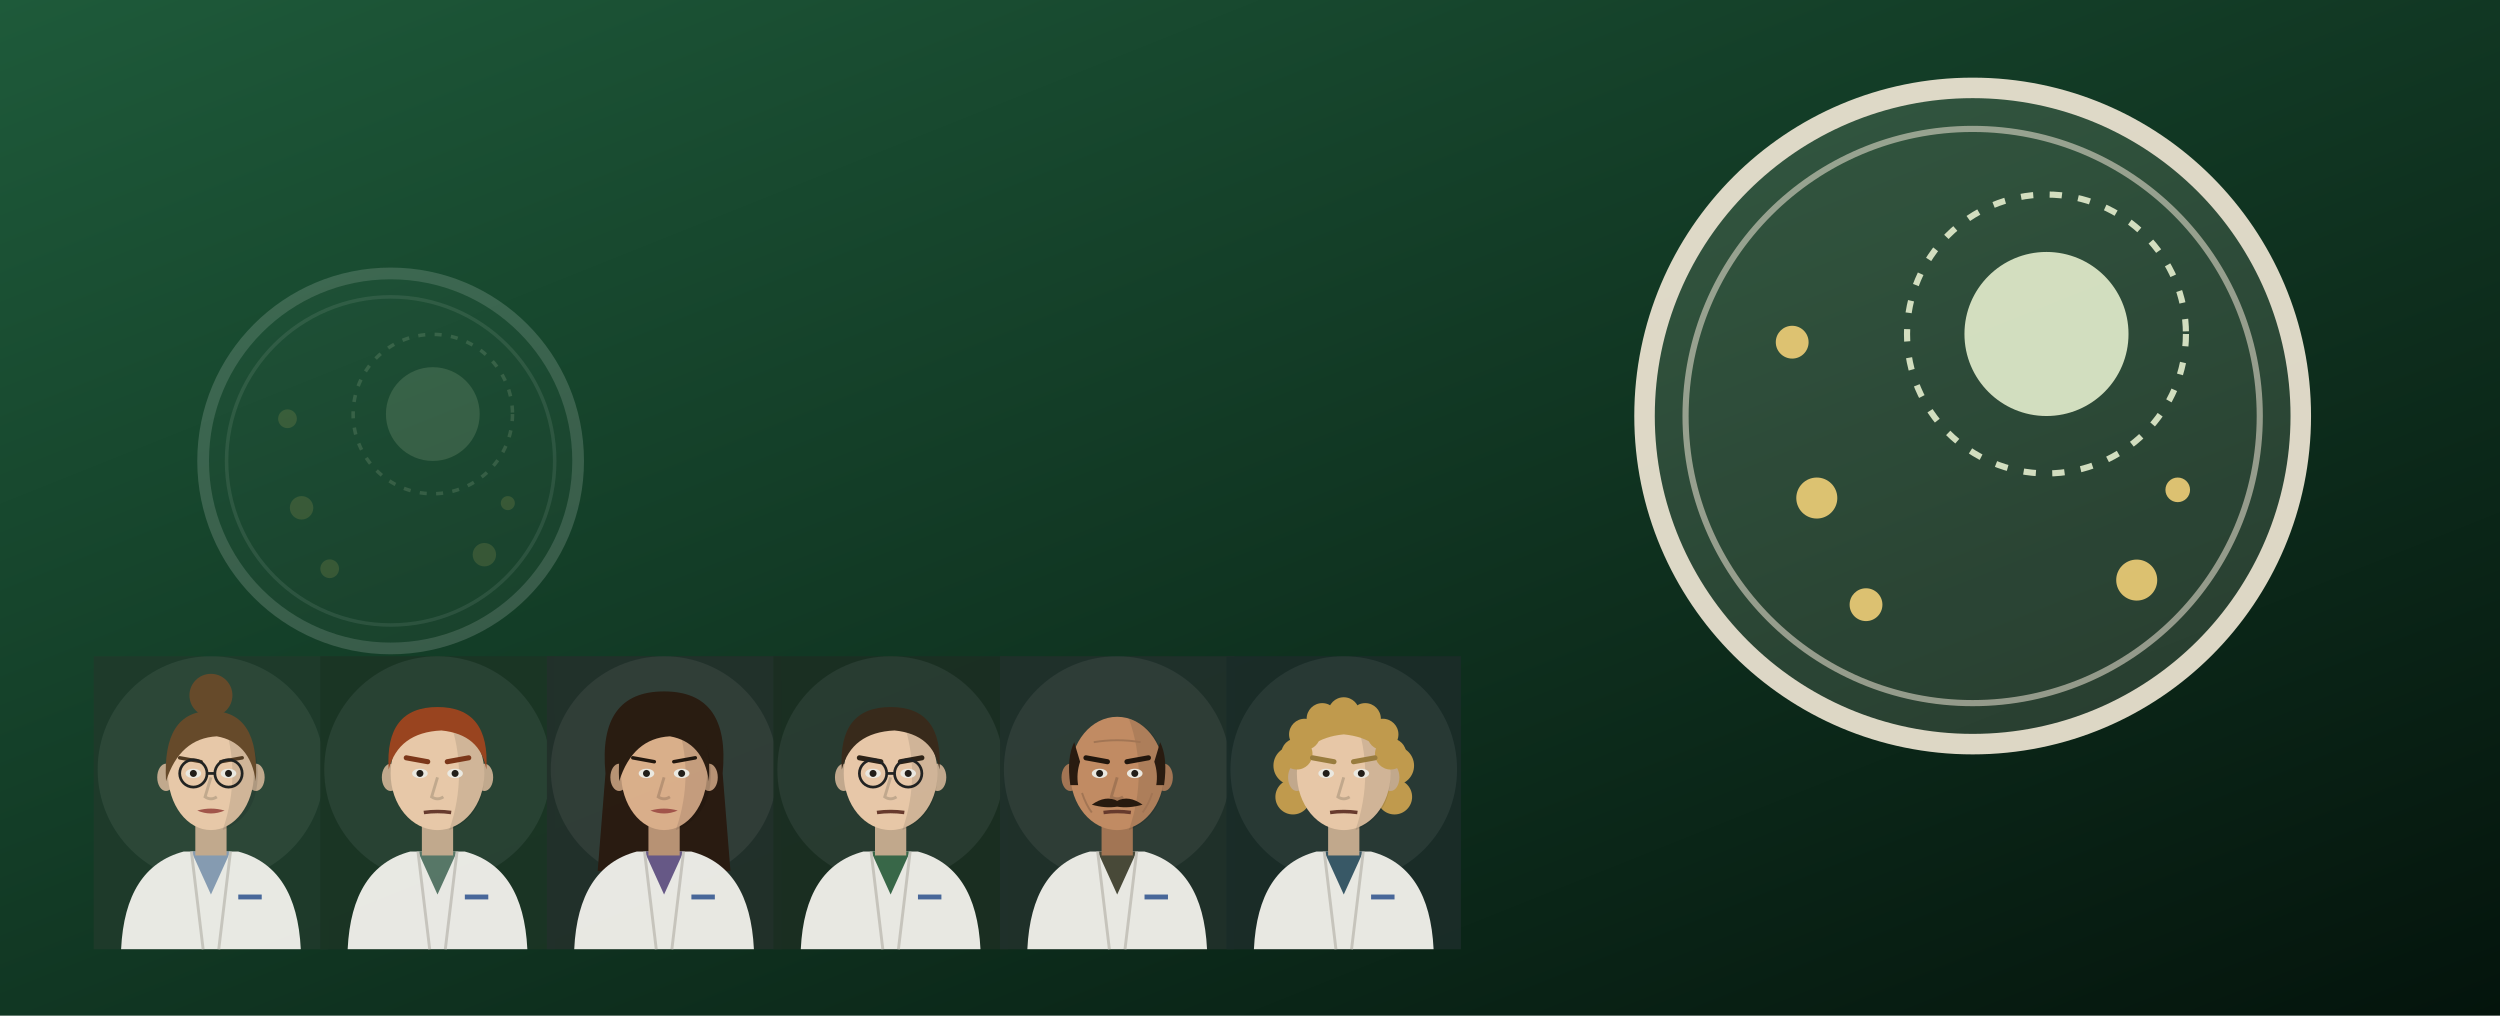
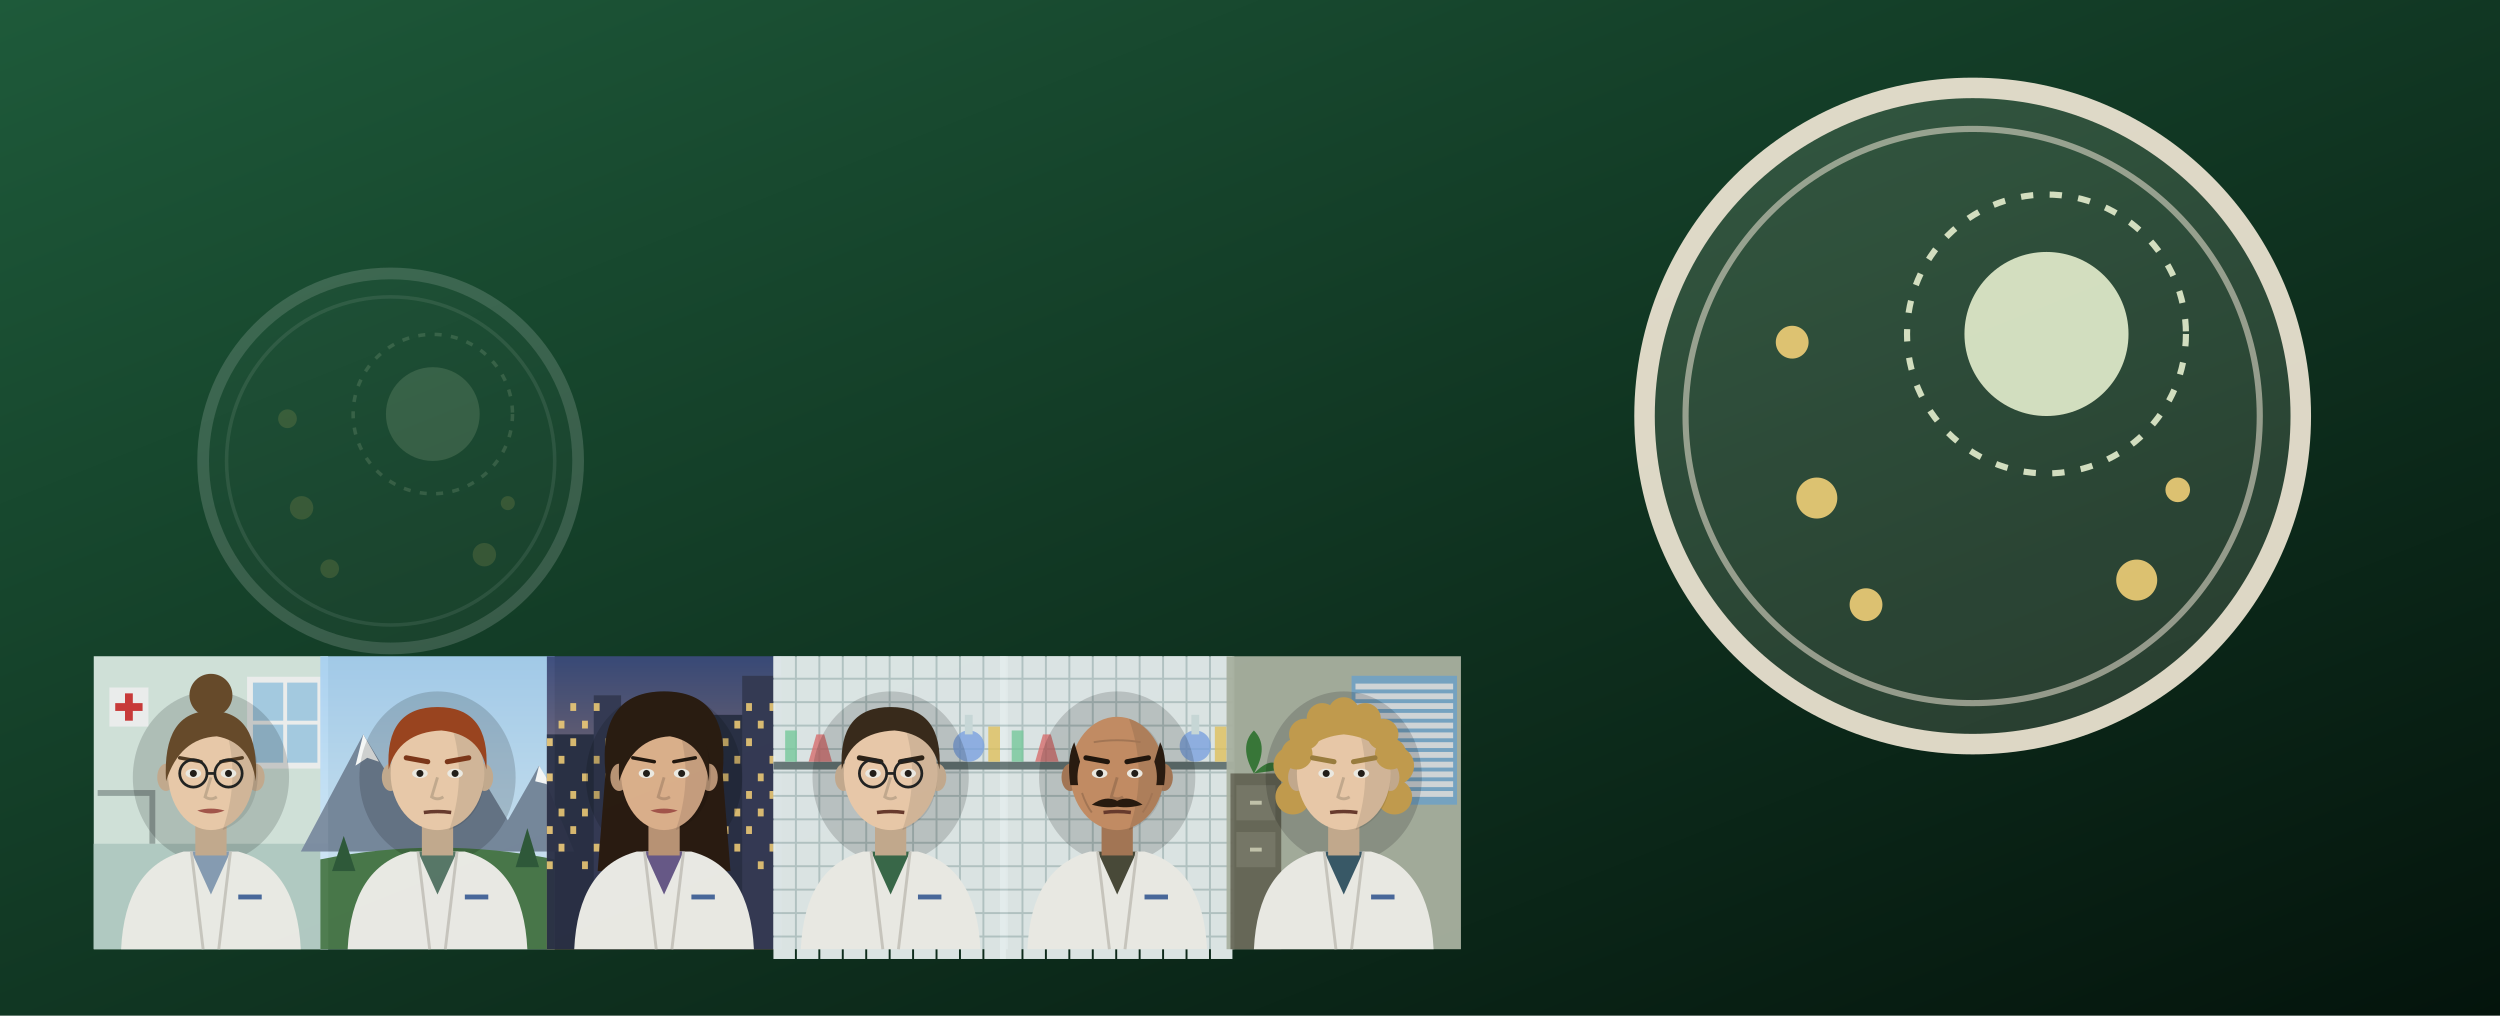
<svg xmlns="http://www.w3.org/2000/svg" viewBox="0 0 1280 520">
  <style>.fx{transform-box:fill-box;transform-origin:center}.tw{animation:tw 3s ease-in-out infinite}.pu{animation:pu 4s ease-in-out infinite}@keyframes tw{50%{opacity:.25}}@keyframes pu{50%{opacity:.55}}@keyframes spin{to{transform:rotate(360deg)}}@media (prefers-reduced-motion:reduce){*{animation:none!important}}</style>
  <defs>
    <linearGradient id="bmohofleming" x1="0" y1="0" x2="1" y2="1">
      <stop offset="0" stop-color="#1e5a3a" />
      <stop offset="1" stop-color="#04140c" />
    </linearGradient>
  </defs>
  <rect width="1280" height="520" fill="url(#bmohofleming)" />
  <g transform="translate(800,-60) scale(2.1)" opacity=".9">
    <circle cx="100" cy="130" r="80" fill="#f4ead8" opacity=".15" />
    <circle cx="100" cy="130" r="80" fill="none" stroke="#f4ead8" stroke-width="5" />
    <circle cx="100" cy="130" r="70" fill="none" stroke="#f4ead8" stroke-width="1.5" opacity=".6" />
    <circle cx="118" cy="110" r="20" fill="#e8f1d0" />
    <circle cx="118" cy="110" r="34" fill="none" stroke="#e8f1d0" stroke-width="1.5" stroke-dasharray="3 4" />
    <circle cx="62" cy="150" r="5" fill="#f3d27a" />
    <circle cx="74" cy="176" r="4" fill="#f3d27a" />
    <circle cx="140" cy="170" r="5" fill="#f3d27a" />
    <circle cx="56" cy="112" r="4" fill="#f3d27a" />
    <circle cx="150" cy="148" r="3" fill="#f3d27a" />
  </g>
  <g transform="translate(80,80) scale(1.2)" opacity=".16">
    <circle cx="100" cy="130" r="80" fill="#fff" opacity=".15" />
    <circle cx="100" cy="130" r="80" fill="none" stroke="#fff" stroke-width="5" />
    <circle cx="100" cy="130" r="70" fill="none" stroke="#fff" stroke-width="1.5" opacity=".6" />
    <circle cx="118" cy="110" r="20" fill="#e8f1d0" />
    <circle cx="118" cy="110" r="34" fill="none" stroke="#e8f1d0" stroke-width="1.5" stroke-dasharray="3 4" />
    <circle cx="62" cy="150" r="5" fill="#f3d27a" />
    <circle cx="74" cy="176" r="4" fill="#f3d27a" />
    <circle cx="140" cy="170" r="5" fill="#f3d27a" />
    <circle cx="56" cy="112" r="4" fill="#f3d27a" />
    <circle cx="150" cy="148" r="3" fill="#f3d27a" />
  </g>
  <g transform="translate(48,336) scale(1)" opacity=".95">
-     <rect width="120" height="150" fill="#1e3a2a" />
-     <circle cx="60" cy="58" r="58" fill="#fff" opacity=".07" />
+     <rect width="120" height="150" fill="#d8e8e0" />
+     <rect x="0" y="96" width="120" height="54" fill="#b8d0c8" />
+     <rect x="80" y="12" width="36" height="44" fill="#aad0e8" stroke="#f4f4f4" stroke-width="3" />
+     <path d="M98 12 V56 M80 34 H116" stroke="#f4f4f4" stroke-width="2" />
+     <rect x="8" y="16" width="20" height="20" fill="#f4f4f4" />
+     <path d="M18 19 V33 M11 26 H25" stroke="#d03a3a" stroke-width="4" />
+     <path d="M2 70 H30 V96" stroke="#9aa8a4" stroke-width="3" fill="none" />
+     <ellipse cx="60" cy="62" rx="40" ry="44" fill="#000" opacity=".16" />
    <circle cx="60" cy="20" r="11" fill="#6a4a2a" />
    <path d="M14 150 Q16 108 46 100 H74 Q104 108 106 150Z" fill="#f2f1ec" />
    <path d="M50 100 L60 122 L70 100Z" fill="#8aa0b8" />
    <path d="M50 100 L56 150 M70 100 L64 150" stroke="#cfccc4" stroke-width="1.5" />
    <rect x="74" y="122" width="12" height="2.5" fill="#4a6aa0" />
    <rect x="52" y="86" width="16" height="16" fill="#caae92" />
    <ellipse cx="37" cy="62" rx="4.5" ry="7" fill="#caae92" />
    <ellipse cx="83" cy="62" rx="4.5" ry="7" fill="#caae92" />
    <ellipse cx="60" cy="60" rx="22" ry="29" fill="#f1cfae" />
    <path d="M66 32 Q84 38 84 60 Q84 82 66 89 Q76 60 66 32Z" fill="#000" opacity=".1" />
    <path d="M37 64 Q35 28 60 28 Q85 28 83 64 Q80 44 63 41 Q44 42 37 64Z" fill="#6a4a2a" />
    <path d="M44 52 L55 54 M65 54 L76 52" stroke="#553b22" stroke-width="1.8" stroke-linecap="round" />
    <ellipse cx="51" cy="60" rx="4" ry="2.4" fill="#f4f1ea" />
    <circle cx="51" cy="60" r="1.8" fill="#221c18" />
    <ellipse cx="69" cy="60" rx="4" ry="2.4" fill="#f4f1ea" />
    <circle cx="69" cy="60" r="1.8" fill="#221c18" />
    <path d="M60 62 L57 72 Q60 74 63 72" fill="none" stroke="#caae92" stroke-width="1.5" />
    <path d="M53 79 Q60 77 67 79 Q60 82 53 79Z" fill="#a8564c" />
    <circle cx="51" cy="60" r="7" fill="none" stroke="#222" stroke-width="1.4" />
    <circle cx="69" cy="60" r="7" fill="none" stroke="#222" stroke-width="1.4" />
    <path d="M58 60H62" stroke="#222" stroke-width="1.4" />
  </g>
  <g transform="translate(164,336) scale(1)" opacity=".95">
-     <rect width="120" height="150" fill="#1a3424" />
-     <circle cx="60" cy="58" r="58" fill="#fff" opacity=".07" />
+     <defs>
+       <linearGradient id="s103" x1="0" y1="0" x2="0" y2="1">
+         <stop offset="0" stop-color="#a8d0f0" />
+         <stop offset="1" stop-color="#e0f0fa" />
+       </linearGradient>
+     </defs>
+     <rect width="120" height="150" fill="url(#s103)" />
+     <path d="M-10 100 L22 40 L44 76 L66 34 L96 84 L112 56 L130 100Z" fill="#7a8aa0" />
+     <path d="M22 40 L30 54 L24 52 L18 56Z M66 34 L76 50 L68 48 L60 52Z M112 56 L118 66 L110 64Z" fill="#fff" />
+     <path d="M0 104 Q60 92 120 104 V150 H0Z" fill="#4a7a4a" />
+     <g fill="#2f5a3a">
+       <path d="M6 110 l6 -18 l6 18Z" />
+       <path d="M100 108 l6 -20 l6 20Z" />
+     </g>
+     <ellipse cx="60" cy="62" rx="40" ry="44" fill="#000" opacity=".16" />
    <path d="M14 150 Q16 108 46 100 H74 Q104 108 106 150Z" fill="#f2f1ec" />
    <path d="M50 100 L60 122 L70 100Z" fill="#5a7a6a" />
    <path d="M50 100 L56 150 M70 100 L64 150" stroke="#cfccc4" stroke-width="1.5" />
    <rect x="74" y="122" width="12" height="2.5" fill="#4a6aa0" />
    <rect x="52" y="86" width="16" height="16" fill="#caae92" />
    <ellipse cx="36" cy="62" rx="4.5" ry="7" fill="#caae92" />
    <ellipse cx="84" cy="62" rx="4.5" ry="7" fill="#caae92" />
    <ellipse cx="60" cy="60" rx="24" ry="29" fill="#f1cfae" />
    <path d="M66 32 Q84 38 84 60 Q84 82 66 89 Q76 60 66 32Z" fill="#000" opacity=".1" />
    <path d="M35 58 Q33 26 60 26 Q87 26 85 58 Q82 40 62 38 Q40 39 35 58Z" fill="#a0441e" />
    <path d="M44 52 L55 54 M65 54 L76 52" stroke="#803618" stroke-width="2.6" stroke-linecap="round" />
    <ellipse cx="51" cy="60" rx="4" ry="2.4" fill="#f4f1ea" />
    <circle cx="51" cy="60" r="1.8" fill="#221c18" />
    <ellipse cx="69" cy="60" rx="4" ry="2.4" fill="#f4f1ea" />
    <circle cx="69" cy="60" r="1.8" fill="#221c18" />
    <path d="M60 62 L57 72 Q60 74 63 72" fill="none" stroke="#caae92" stroke-width="1.5" />
    <path d="M53 80 Q60 79 67 80" stroke="#6b3b2e" stroke-width="1.8" fill="none" />
  </g>
  <g transform="translate(280,336) scale(1)" opacity=".95">
-     <rect width="120" height="150" fill="#22302a" />
-     <circle cx="60" cy="58" r="58" fill="#fff" opacity=".07" />
+     <defs>
+       <linearGradient id="s104" x1="0" y1="0" x2="0" y2="1">
+         <stop offset="0" stop-color="#3a4a7a" />
+         <stop offset="1" stop-color="#c88a6a" />
+       </linearGradient>
+     </defs>
+     <rect width="120" height="150" fill="url(#s104)" />
+     <rect x="0" y="40" width="26" height="110" fill="#2a2f45" />
+     <rect x="24" y="20" width="14" height="130" fill="#353a55" />
+     <rect x="84" y="30" width="18" height="120" fill="#2a2f45" />
+     <rect x="100" y="10" width="20" height="140" fill="#353a55" />
+     <rect x="40" y="70" width="40" height="80" fill="#2f3450" />
+     <rect x="0" y="42" width="3" height="4" fill="#ffd77a" opacity=".85" />
+     <rect x="0" y="60" width="3" height="4" fill="#ffd77a" opacity=".85" />
+     <rect x="0" y="87" width="3" height="4" fill="#ffd77a" opacity=".85" />
+     <rect x="0" y="105" width="3" height="4" fill="#ffd77a" opacity=".85" />
+     <rect x="6" y="33" width="3" height="4" fill="#ffd77a" opacity=".85" />
+     <rect x="6" y="51" width="3" height="4" fill="#ffd77a" opacity=".85" />
+     <rect x="6" y="78" width="3" height="4" fill="#ffd77a" opacity=".85" />
+     <rect x="6" y="96" width="3" height="4" fill="#ffd77a" opacity=".85" />
+     <rect x="12" y="24" width="3" height="4" fill="#ffd77a" opacity=".85" />
+     <rect x="12" y="42" width="3" height="4" fill="#ffd77a" opacity=".85" />
+     <rect x="12" y="69" width="3" height="4" fill="#ffd77a" opacity=".85" />
+     <rect x="12" y="87" width="3" height="4" fill="#ffd77a" opacity=".85" />
+     <rect x="18" y="33" width="3" height="4" fill="#ffd77a" opacity=".85" />
+     <rect x="18" y="60" width="3" height="4" fill="#ffd77a" opacity=".85" />
+     <rect x="18" y="78" width="3" height="4" fill="#ffd77a" opacity=".85" />
+     <rect x="18" y="105" width="3" height="4" fill="#ffd77a" opacity=".85" />
+     <rect x="24" y="24" width="3" height="4" fill="#ffd77a" opacity=".85" />
+     <rect x="24" y="51" width="3" height="4" fill="#ffd77a" opacity=".85" />
+     <rect x="24" y="69" width="3" height="4" fill="#ffd77a" opacity=".85" />
+     <rect x="24" y="96" width="3" height="4" fill="#ffd77a" opacity=".85" />
+     <rect x="30" y="42" width="3" height="4" fill="#ffd77a" opacity=".85" />
+     <rect x="30" y="60" width="3" height="4" fill="#ffd77a" opacity=".85" />
+     <rect x="30" y="87" width="3" height="4" fill="#ffd77a" opacity=".85" />
+     <rect x="30" y="105" width="3" height="4" fill="#ffd77a" opacity=".85" />
+     <rect x="90" y="42" width="3" height="4" fill="#ffd77a" opacity=".85" />
+     <rect x="90" y="60" width="3" height="4" fill="#ffd77a" opacity=".85" />
+     <rect x="90" y="87" width="3" height="4" fill="#ffd77a" opacity=".85" />
+     <rect x="90" y="105" width="3" height="4" fill="#ffd77a" opacity=".85" />
+     <rect x="96" y="33" width="3" height="4" fill="#ffd77a" opacity=".85" />
+     <rect x="96" y="51" width="3" height="4" fill="#ffd77a" opacity=".85" />
+     <rect x="96" y="78" width="3" height="4" fill="#ffd77a" opacity=".85" />
+     <rect x="96" y="96" width="3" height="4" fill="#ffd77a" opacity=".85" />
+     <rect x="102" y="24" width="3" height="4" fill="#ffd77a" opacity=".85" />
+     <rect x="102" y="42" width="3" height="4" fill="#ffd77a" opacity=".85" />
+     <rect x="102" y="69" width="3" height="4" fill="#ffd77a" opacity=".85" />
+     <rect x="102" y="87" width="3" height="4" fill="#ffd77a" opacity=".85" />
+     <rect x="108" y="33" width="3" height="4" fill="#ffd77a" opacity=".85" />
+     <rect x="108" y="60" width="3" height="4" fill="#ffd77a" opacity=".85" />
+     <rect x="108" y="78" width="3" height="4" fill="#ffd77a" opacity=".85" />
+     <rect x="108" y="105" width="3" height="4" fill="#ffd77a" opacity=".85" />
+     <rect x="114" y="24" width="3" height="4" fill="#ffd77a" opacity=".85" />
+     <rect x="114" y="51" width="3" height="4" fill="#ffd77a" opacity=".85" />
+     <rect x="114" y="69" width="3" height="4" fill="#ffd77a" opacity=".85" />
+     <rect x="114" y="96" width="3" height="4" fill="#ffd77a" opacity=".85" />
+     <ellipse cx="60" cy="62" rx="40" ry="44" fill="#000" opacity=".16" />
    <path d="M30 60 Q26 18 60 18 Q94 18 90 60 L94 110 H26Z" fill="#2a1a10" />
    <path d="M14 150 Q16 108 46 100 H74 Q104 108 106 150Z" fill="#f2f1ec" />
    <path d="M50 100 L60 122 L70 100Z" fill="#6a5a8a" />
    <path d="M50 100 L56 150 M70 100 L64 150" stroke="#cfccc4" stroke-width="1.5" />
    <rect x="74" y="122" width="12" height="2.5" fill="#4a6aa0" />
    <rect x="52" y="86" width="16" height="16" fill="#bf9778" />
    <ellipse cx="37" cy="62" rx="4.5" ry="7" fill="#bf9778" />
    <ellipse cx="83" cy="62" rx="4.5" ry="7" fill="#bf9778" />
    <ellipse cx="60" cy="60" rx="22" ry="29" fill="#e3b48f" />
    <path d="M66 32 Q84 38 84 60 Q84 82 66 89 Q76 60 66 32Z" fill="#000" opacity=".1" />
    <path d="M37 64 Q35 28 60 28 Q85 28 83 64 Q80 44 63 41 Q44 42 37 64Z" fill="#2a1a10" />
    <path d="M44 52 L55 54 M65 54 L76 52" stroke="#22150d" stroke-width="1.8" stroke-linecap="round" />
    <ellipse cx="51" cy="60" rx="4" ry="2.4" fill="#f4f1ea" />
    <circle cx="51" cy="60" r="1.8" fill="#221c18" />
    <ellipse cx="69" cy="60" rx="4" ry="2.4" fill="#f4f1ea" />
    <circle cx="69" cy="60" r="1.8" fill="#221c18" />
    <path d="M60 62 L57 72 Q60 74 63 72" fill="none" stroke="#bf9778" stroke-width="1.5" />
    <path d="M53 79 Q60 77 67 79 Q60 82 53 79Z" fill="#a8564c" />
  </g>
  <g transform="translate(396,336) scale(1)" opacity=".95">
-     <rect width="120" height="150" fill="#1a2e22" />
-     <circle cx="60" cy="58" r="58" fill="#fff" opacity=".07" />
+     <rect width="120" height="150" fill="#b8c8c8" />
+     <rect x="0" y="0" width="11" height="11" fill="#e4ecec" />
+     <rect x="0" y="12" width="11" height="11" fill="#e4ecec" />
+     <rect x="0" y="24" width="11" height="11" fill="#e4ecec" />
+     <rect x="0" y="36" width="11" height="11" fill="#e4ecec" />
+     <rect x="0" y="48" width="11" height="11" fill="#e4ecec" />
+     <rect x="0" y="60" width="11" height="11" fill="#e4ecec" />
+     <rect x="0" y="72" width="11" height="11" fill="#e4ecec" />
+     <rect x="0" y="84" width="11" height="11" fill="#e4ecec" />
+     <rect x="0" y="96" width="11" height="11" fill="#e4ecec" />
+     <rect x="0" y="108" width="11" height="11" fill="#e4ecec" />
+     <rect x="0" y="120" width="11" height="11" fill="#e4ecec" />
+     <rect x="0" y="132" width="11" height="11" fill="#e4ecec" />
+     <rect x="0" y="144" width="11" height="11" fill="#e4ecec" />
+     <rect x="12" y="0" width="11" height="11" fill="#e4ecec" />
+     <rect x="12" y="12" width="11" height="11" fill="#e4ecec" />
+     <rect x="12" y="24" width="11" height="11" fill="#e4ecec" />
+     <rect x="12" y="36" width="11" height="11" fill="#e4ecec" />
+     <rect x="12" y="48" width="11" height="11" fill="#e4ecec" />
+     <rect x="12" y="60" width="11" height="11" fill="#e4ecec" />
+     <rect x="12" y="72" width="11" height="11" fill="#e4ecec" />
+     <rect x="12" y="84" width="11" height="11" fill="#e4ecec" />
+     <rect x="12" y="96" width="11" height="11" fill="#e4ecec" />
+     <rect x="12" y="108" width="11" height="11" fill="#e4ecec" />
+     <rect x="12" y="120" width="11" height="11" fill="#e4ecec" />
+     <rect x="12" y="132" width="11" height="11" fill="#e4ecec" />
+     <rect x="12" y="144" width="11" height="11" fill="#e4ecec" />
+     <rect x="24" y="0" width="11" height="11" fill="#e4ecec" />
+     <rect x="24" y="12" width="11" height="11" fill="#e4ecec" />
+     <rect x="24" y="24" width="11" height="11" fill="#e4ecec" />
+     <rect x="24" y="36" width="11" height="11" fill="#e4ecec" />
+     <rect x="24" y="48" width="11" height="11" fill="#e4ecec" />
+     <rect x="24" y="60" width="11" height="11" fill="#e4ecec" />
+     <rect x="24" y="72" width="11" height="11" fill="#e4ecec" />
+     <rect x="24" y="84" width="11" height="11" fill="#e4ecec" />
+     <rect x="24" y="96" width="11" height="11" fill="#e4ecec" />
+     <rect x="24" y="108" width="11" height="11" fill="#e4ecec" />
+     <rect x="24" y="120" width="11" height="11" fill="#e4ecec" />
+     <rect x="24" y="132" width="11" height="11" fill="#e4ecec" />
+     <rect x="24" y="144" width="11" height="11" fill="#e4ecec" />
+     <rect x="36" y="0" width="11" height="11" fill="#e4ecec" />
+     <rect x="36" y="12" width="11" height="11" fill="#e4ecec" />
+     <rect x="36" y="24" width="11" height="11" fill="#e4ecec" />
+     <rect x="36" y="36" width="11" height="11" fill="#e4ecec" />
+     <rect x="36" y="48" width="11" height="11" fill="#e4ecec" />
+     <rect x="36" y="60" width="11" height="11" fill="#e4ecec" />
+     <rect x="36" y="72" width="11" height="11" fill="#e4ecec" />
+     <rect x="36" y="84" width="11" height="11" fill="#e4ecec" />
+     <rect x="36" y="96" width="11" height="11" fill="#e4ecec" />
+     <rect x="36" y="108" width="11" height="11" fill="#e4ecec" />
+     <rect x="36" y="120" width="11" height="11" fill="#e4ecec" />
+     <rect x="36" y="132" width="11" height="11" fill="#e4ecec" />
+     <rect x="36" y="144" width="11" height="11" fill="#e4ecec" />
+     <rect x="48" y="0" width="11" height="11" fill="#e4ecec" />
+     <rect x="48" y="12" width="11" height="11" fill="#e4ecec" />
+     <rect x="48" y="24" width="11" height="11" fill="#e4ecec" />
+     <rect x="48" y="36" width="11" height="11" fill="#e4ecec" />
+     <rect x="48" y="48" width="11" height="11" fill="#e4ecec" />
+     <rect x="48" y="60" width="11" height="11" fill="#e4ecec" />
+     <rect x="48" y="72" width="11" height="11" fill="#e4ecec" />
+     <rect x="48" y="84" width="11" height="11" fill="#e4ecec" />
+     <rect x="48" y="96" width="11" height="11" fill="#e4ecec" />
+     <rect x="48" y="108" width="11" height="11" fill="#e4ecec" />
+     <rect x="48" y="120" width="11" height="11" fill="#e4ecec" />
+     <rect x="48" y="132" width="11" height="11" fill="#e4ecec" />
+     <rect x="48" y="144" width="11" height="11" fill="#e4ecec" />
+     <rect x="60" y="0" width="11" height="11" fill="#e4ecec" />
+     <rect x="60" y="12" width="11" height="11" fill="#e4ecec" />
+     <rect x="60" y="24" width="11" height="11" fill="#e4ecec" />
+     <rect x="60" y="36" width="11" height="11" fill="#e4ecec" />
+     <rect x="60" y="48" width="11" height="11" fill="#e4ecec" />
+     <rect x="60" y="60" width="11" height="11" fill="#e4ecec" />
+     <rect x="60" y="72" width="11" height="11" fill="#e4ecec" />
+     <rect x="60" y="84" width="11" height="11" fill="#e4ecec" />
+     <rect x="60" y="96" width="11" height="11" fill="#e4ecec" />
+     <rect x="60" y="108" width="11" height="11" fill="#e4ecec" />
+     <rect x="60" y="120" width="11" height="11" fill="#e4ecec" />
+     <rect x="60" y="132" width="11" height="11" fill="#e4ecec" />
+     <rect x="60" y="144" width="11" height="11" fill="#e4ecec" />
+     <rect x="72" y="0" width="11" height="11" fill="#e4ecec" />
+     <rect x="72" y="12" width="11" height="11" fill="#e4ecec" />
+     <rect x="72" y="24" width="11" height="11" fill="#e4ecec" />
+     <rect x="72" y="36" width="11" height="11" fill="#e4ecec" />
+     <rect x="72" y="48" width="11" height="11" fill="#e4ecec" />
+     <rect x="72" y="60" width="11" height="11" fill="#e4ecec" />
+     <rect x="72" y="72" width="11" height="11" fill="#e4ecec" />
+     <rect x="72" y="84" width="11" height="11" fill="#e4ecec" />
+     <rect x="72" y="96" width="11" height="11" fill="#e4ecec" />
+     <rect x="72" y="108" width="11" height="11" fill="#e4ecec" />
+     <rect x="72" y="120" width="11" height="11" fill="#e4ecec" />
+     <rect x="72" y="132" width="11" height="11" fill="#e4ecec" />
+     <rect x="72" y="144" width="11" height="11" fill="#e4ecec" />
+     <rect x="84" y="0" width="11" height="11" fill="#e4ecec" />
+     <rect x="84" y="12" width="11" height="11" fill="#e4ecec" />
+     <rect x="84" y="24" width="11" height="11" fill="#e4ecec" />
+     <rect x="84" y="36" width="11" height="11" fill="#e4ecec" />
+     <rect x="84" y="48" width="11" height="11" fill="#e4ecec" />
+     <rect x="84" y="60" width="11" height="11" fill="#e4ecec" />
+     <rect x="84" y="72" width="11" height="11" fill="#e4ecec" />
+     <rect x="84" y="84" width="11" height="11" fill="#e4ecec" />
+     <rect x="84" y="96" width="11" height="11" fill="#e4ecec" />
+     <rect x="84" y="108" width="11" height="11" fill="#e4ecec" />
+     <rect x="84" y="120" width="11" height="11" fill="#e4ecec" />
+     <rect x="84" y="132" width="11" height="11" fill="#e4ecec" />
+     <rect x="84" y="144" width="11" height="11" fill="#e4ecec" />
+     <rect x="96" y="0" width="11" height="11" fill="#e4ecec" />
+     <rect x="96" y="12" width="11" height="11" fill="#e4ecec" />
+     <rect x="96" y="24" width="11" height="11" fill="#e4ecec" />
+     <rect x="96" y="36" width="11" height="11" fill="#e4ecec" />
+     <rect x="96" y="48" width="11" height="11" fill="#e4ecec" />
+     <rect x="96" y="60" width="11" height="11" fill="#e4ecec" />
+     <rect x="96" y="72" width="11" height="11" fill="#e4ecec" />
+     <rect x="96" y="84" width="11" height="11" fill="#e4ecec" />
+     <rect x="96" y="96" width="11" height="11" fill="#e4ecec" />
+     <rect x="96" y="108" width="11" height="11" fill="#e4ecec" />
+     <rect x="96" y="120" width="11" height="11" fill="#e4ecec" />
+     <rect x="96" y="132" width="11" height="11" fill="#e4ecec" />
+     <rect x="96" y="144" width="11" height="11" fill="#e4ecec" />
+     <rect x="108" y="0" width="11" height="11" fill="#e4ecec" />
+     <rect x="108" y="12" width="11" height="11" fill="#e4ecec" />
+     <rect x="108" y="24" width="11" height="11" fill="#e4ecec" />
+     <rect x="108" y="36" width="11" height="11" fill="#e4ecec" />
+     <rect x="108" y="48" width="11" height="11" fill="#e4ecec" />
+     <rect x="108" y="60" width="11" height="11" fill="#e4ecec" />
+     <rect x="108" y="72" width="11" height="11" fill="#e4ecec" />
+     <rect x="108" y="84" width="11" height="11" fill="#e4ecec" />
+     <rect x="108" y="96" width="11" height="11" fill="#e4ecec" />
+     <rect x="108" y="108" width="11" height="11" fill="#e4ecec" />
+     <rect x="108" y="120" width="11" height="11" fill="#e4ecec" />
+     <rect x="108" y="132" width="11" height="11" fill="#e4ecec" />
+     <rect x="108" y="144" width="11" height="11" fill="#e4ecec" />
+     <rect x="0" y="54" width="120" height="4" fill="#6a7a7a" />
+     <path d="M6 54 V38 h6 v16Z" fill="#7ad0a0" opacity=".8" />
+     <path d="M18 54 L22 40 h4 l4 14Z" fill="#e07070" opacity=".8" />
+     <circle cx="100" cy="46" r="8" fill="#80a8e8" opacity=".8" />
+     <rect x="98" y="30" width="4" height="10" fill="#cfdede" />
+     <path d="M110 54 V36 h6 v18Z" fill="#e8c860" opacity=".8" />
+     <ellipse cx="60" cy="62" rx="40" ry="44" fill="#000" opacity=".16" />
    <path d="M14 150 Q16 108 46 100 H74 Q104 108 106 150Z" fill="#f2f1ec" />
    <path d="M50 100 L60 122 L70 100Z" fill="#3a6a4a" />
    <path d="M50 100 L56 150 M70 100 L64 150" stroke="#cfccc4" stroke-width="1.5" />
    <rect x="74" y="122" width="12" height="2.5" fill="#4a6aa0" />
    <rect x="52" y="86" width="16" height="16" fill="#caae92" />
    <ellipse cx="36" cy="62" rx="4.5" ry="7" fill="#caae92" />
    <ellipse cx="84" cy="62" rx="4.5" ry="7" fill="#caae92" />
    <ellipse cx="60" cy="60" rx="24" ry="29" fill="#f1cfae" />
    <path d="M66 32 Q84 38 84 60 Q84 82 66 89 Q76 60 66 32Z" fill="#000" opacity=".1" />
    <path d="M35 58 Q33 26 60 26 Q87 26 85 58 Q82 40 62 38 Q40 39 35 58Z" fill="#3a2a1a" />
    <path d="M44 52 L55 54 M65 54 L76 52" stroke="#2e2215" stroke-width="2.6" stroke-linecap="round" />
    <ellipse cx="51" cy="60" rx="4" ry="2.4" fill="#f4f1ea" />
    <circle cx="51" cy="60" r="1.8" fill="#221c18" />
    <ellipse cx="69" cy="60" rx="4" ry="2.4" fill="#f4f1ea" />
    <circle cx="69" cy="60" r="1.8" fill="#221c18" />
    <path d="M60 62 L57 72 Q60 74 63 72" fill="none" stroke="#caae92" stroke-width="1.5" />
    <path d="M53 80 Q60 79 67 80" stroke="#6b3b2e" stroke-width="1.8" fill="none" />
    <circle cx="51" cy="60" r="7" fill="none" stroke="#222" stroke-width="1.4" />
    <circle cx="69" cy="60" r="7" fill="none" stroke="#222" stroke-width="1.4" />
    <path d="M58 60H62" stroke="#222" stroke-width="1.4" />
  </g>
  <g transform="translate(512,336) scale(1)" opacity=".95">
-     <rect width="120" height="150" fill="#20302a" />
-     <circle cx="60" cy="58" r="58" fill="#fff" opacity=".07" />
+     <rect width="120" height="150" fill="#b8c8c8" />
+     <rect x="0" y="0" width="11" height="11" fill="#e4ecec" />
+     <rect x="0" y="12" width="11" height="11" fill="#e4ecec" />
+     <rect x="0" y="24" width="11" height="11" fill="#e4ecec" />
+     <rect x="0" y="36" width="11" height="11" fill="#e4ecec" />
+     <rect x="0" y="48" width="11" height="11" fill="#e4ecec" />
+     <rect x="0" y="60" width="11" height="11" fill="#e4ecec" />
+     <rect x="0" y="72" width="11" height="11" fill="#e4ecec" />
+     <rect x="0" y="84" width="11" height="11" fill="#e4ecec" />
+     <rect x="0" y="96" width="11" height="11" fill="#e4ecec" />
+     <rect x="0" y="108" width="11" height="11" fill="#e4ecec" />
+     <rect x="0" y="120" width="11" height="11" fill="#e4ecec" />
+     <rect x="0" y="132" width="11" height="11" fill="#e4ecec" />
+     <rect x="0" y="144" width="11" height="11" fill="#e4ecec" />
+     <rect x="12" y="0" width="11" height="11" fill="#e4ecec" />
+     <rect x="12" y="12" width="11" height="11" fill="#e4ecec" />
+     <rect x="12" y="24" width="11" height="11" fill="#e4ecec" />
+     <rect x="12" y="36" width="11" height="11" fill="#e4ecec" />
+     <rect x="12" y="48" width="11" height="11" fill="#e4ecec" />
+     <rect x="12" y="60" width="11" height="11" fill="#e4ecec" />
+     <rect x="12" y="72" width="11" height="11" fill="#e4ecec" />
+     <rect x="12" y="84" width="11" height="11" fill="#e4ecec" />
+     <rect x="12" y="96" width="11" height="11" fill="#e4ecec" />
+     <rect x="12" y="108" width="11" height="11" fill="#e4ecec" />
+     <rect x="12" y="120" width="11" height="11" fill="#e4ecec" />
+     <rect x="12" y="132" width="11" height="11" fill="#e4ecec" />
+     <rect x="12" y="144" width="11" height="11" fill="#e4ecec" />
+     <rect x="24" y="0" width="11" height="11" fill="#e4ecec" />
+     <rect x="24" y="12" width="11" height="11" fill="#e4ecec" />
+     <rect x="24" y="24" width="11" height="11" fill="#e4ecec" />
+     <rect x="24" y="36" width="11" height="11" fill="#e4ecec" />
+     <rect x="24" y="48" width="11" height="11" fill="#e4ecec" />
+     <rect x="24" y="60" width="11" height="11" fill="#e4ecec" />
+     <rect x="24" y="72" width="11" height="11" fill="#e4ecec" />
+     <rect x="24" y="84" width="11" height="11" fill="#e4ecec" />
+     <rect x="24" y="96" width="11" height="11" fill="#e4ecec" />
+     <rect x="24" y="108" width="11" height="11" fill="#e4ecec" />
+     <rect x="24" y="120" width="11" height="11" fill="#e4ecec" />
+     <rect x="24" y="132" width="11" height="11" fill="#e4ecec" />
+     <rect x="24" y="144" width="11" height="11" fill="#e4ecec" />
+     <rect x="36" y="0" width="11" height="11" fill="#e4ecec" />
+     <rect x="36" y="12" width="11" height="11" fill="#e4ecec" />
+     <rect x="36" y="24" width="11" height="11" fill="#e4ecec" />
+     <rect x="36" y="36" width="11" height="11" fill="#e4ecec" />
+     <rect x="36" y="48" width="11" height="11" fill="#e4ecec" />
+     <rect x="36" y="60" width="11" height="11" fill="#e4ecec" />
+     <rect x="36" y="72" width="11" height="11" fill="#e4ecec" />
+     <rect x="36" y="84" width="11" height="11" fill="#e4ecec" />
+     <rect x="36" y="96" width="11" height="11" fill="#e4ecec" />
+     <rect x="36" y="108" width="11" height="11" fill="#e4ecec" />
+     <rect x="36" y="120" width="11" height="11" fill="#e4ecec" />
+     <rect x="36" y="132" width="11" height="11" fill="#e4ecec" />
+     <rect x="36" y="144" width="11" height="11" fill="#e4ecec" />
+     <rect x="48" y="0" width="11" height="11" fill="#e4ecec" />
+     <rect x="48" y="12" width="11" height="11" fill="#e4ecec" />
+     <rect x="48" y="24" width="11" height="11" fill="#e4ecec" />
+     <rect x="48" y="36" width="11" height="11" fill="#e4ecec" />
+     <rect x="48" y="48" width="11" height="11" fill="#e4ecec" />
+     <rect x="48" y="60" width="11" height="11" fill="#e4ecec" />
+     <rect x="48" y="72" width="11" height="11" fill="#e4ecec" />
+     <rect x="48" y="84" width="11" height="11" fill="#e4ecec" />
+     <rect x="48" y="96" width="11" height="11" fill="#e4ecec" />
+     <rect x="48" y="108" width="11" height="11" fill="#e4ecec" />
+     <rect x="48" y="120" width="11" height="11" fill="#e4ecec" />
+     <rect x="48" y="132" width="11" height="11" fill="#e4ecec" />
+     <rect x="48" y="144" width="11" height="11" fill="#e4ecec" />
+     <rect x="60" y="0" width="11" height="11" fill="#e4ecec" />
+     <rect x="60" y="12" width="11" height="11" fill="#e4ecec" />
+     <rect x="60" y="24" width="11" height="11" fill="#e4ecec" />
+     <rect x="60" y="36" width="11" height="11" fill="#e4ecec" />
+     <rect x="60" y="48" width="11" height="11" fill="#e4ecec" />
+     <rect x="60" y="60" width="11" height="11" fill="#e4ecec" />
+     <rect x="60" y="72" width="11" height="11" fill="#e4ecec" />
+     <rect x="60" y="84" width="11" height="11" fill="#e4ecec" />
+     <rect x="60" y="96" width="11" height="11" fill="#e4ecec" />
+     <rect x="60" y="108" width="11" height="11" fill="#e4ecec" />
+     <rect x="60" y="120" width="11" height="11" fill="#e4ecec" />
+     <rect x="60" y="132" width="11" height="11" fill="#e4ecec" />
+     <rect x="60" y="144" width="11" height="11" fill="#e4ecec" />
+     <rect x="72" y="0" width="11" height="11" fill="#e4ecec" />
+     <rect x="72" y="12" width="11" height="11" fill="#e4ecec" />
+     <rect x="72" y="24" width="11" height="11" fill="#e4ecec" />
+     <rect x="72" y="36" width="11" height="11" fill="#e4ecec" />
+     <rect x="72" y="48" width="11" height="11" fill="#e4ecec" />
+     <rect x="72" y="60" width="11" height="11" fill="#e4ecec" />
+     <rect x="72" y="72" width="11" height="11" fill="#e4ecec" />
+     <rect x="72" y="84" width="11" height="11" fill="#e4ecec" />
+     <rect x="72" y="96" width="11" height="11" fill="#e4ecec" />
+     <rect x="72" y="108" width="11" height="11" fill="#e4ecec" />
+     <rect x="72" y="120" width="11" height="11" fill="#e4ecec" />
+     <rect x="72" y="132" width="11" height="11" fill="#e4ecec" />
+     <rect x="72" y="144" width="11" height="11" fill="#e4ecec" />
+     <rect x="84" y="0" width="11" height="11" fill="#e4ecec" />
+     <rect x="84" y="12" width="11" height="11" fill="#e4ecec" />
+     <rect x="84" y="24" width="11" height="11" fill="#e4ecec" />
+     <rect x="84" y="36" width="11" height="11" fill="#e4ecec" />
+     <rect x="84" y="48" width="11" height="11" fill="#e4ecec" />
+     <rect x="84" y="60" width="11" height="11" fill="#e4ecec" />
+     <rect x="84" y="72" width="11" height="11" fill="#e4ecec" />
+     <rect x="84" y="84" width="11" height="11" fill="#e4ecec" />
+     <rect x="84" y="96" width="11" height="11" fill="#e4ecec" />
+     <rect x="84" y="108" width="11" height="11" fill="#e4ecec" />
+     <rect x="84" y="120" width="11" height="11" fill="#e4ecec" />
+     <rect x="84" y="132" width="11" height="11" fill="#e4ecec" />
+     <rect x="84" y="144" width="11" height="11" fill="#e4ecec" />
+     <rect x="96" y="0" width="11" height="11" fill="#e4ecec" />
+     <rect x="96" y="12" width="11" height="11" fill="#e4ecec" />
+     <rect x="96" y="24" width="11" height="11" fill="#e4ecec" />
+     <rect x="96" y="36" width="11" height="11" fill="#e4ecec" />
+     <rect x="96" y="48" width="11" height="11" fill="#e4ecec" />
+     <rect x="96" y="60" width="11" height="11" fill="#e4ecec" />
+     <rect x="96" y="72" width="11" height="11" fill="#e4ecec" />
+     <rect x="96" y="84" width="11" height="11" fill="#e4ecec" />
+     <rect x="96" y="96" width="11" height="11" fill="#e4ecec" />
+     <rect x="96" y="108" width="11" height="11" fill="#e4ecec" />
+     <rect x="96" y="120" width="11" height="11" fill="#e4ecec" />
+     <rect x="96" y="132" width="11" height="11" fill="#e4ecec" />
+     <rect x="96" y="144" width="11" height="11" fill="#e4ecec" />
+     <rect x="108" y="0" width="11" height="11" fill="#e4ecec" />
+     <rect x="108" y="12" width="11" height="11" fill="#e4ecec" />
+     <rect x="108" y="24" width="11" height="11" fill="#e4ecec" />
+     <rect x="108" y="36" width="11" height="11" fill="#e4ecec" />
+     <rect x="108" y="48" width="11" height="11" fill="#e4ecec" />
+     <rect x="108" y="60" width="11" height="11" fill="#e4ecec" />
+     <rect x="108" y="72" width="11" height="11" fill="#e4ecec" />
+     <rect x="108" y="84" width="11" height="11" fill="#e4ecec" />
+     <rect x="108" y="96" width="11" height="11" fill="#e4ecec" />
+     <rect x="108" y="108" width="11" height="11" fill="#e4ecec" />
+     <rect x="108" y="120" width="11" height="11" fill="#e4ecec" />
+     <rect x="108" y="132" width="11" height="11" fill="#e4ecec" />
+     <rect x="108" y="144" width="11" height="11" fill="#e4ecec" />
+     <rect x="0" y="54" width="120" height="4" fill="#6a7a7a" />
+     <path d="M6 54 V38 h6 v16Z" fill="#7ad0a0" opacity=".8" />
+     <path d="M18 54 L22 40 h4 l4 14Z" fill="#e07070" opacity=".8" />
+     <circle cx="100" cy="46" r="8" fill="#80a8e8" opacity=".8" />
+     <rect x="98" y="30" width="4" height="10" fill="#cfdede" />
+     <path d="M110 54 V36 h6 v18Z" fill="#e8c860" opacity=".8" />
+     <ellipse cx="60" cy="62" rx="40" ry="44" fill="#000" opacity=".16" />
    <path d="M14 150 Q16 108 46 100 H74 Q104 108 106 150Z" fill="#f2f1ec" />
    <path d="M50 100 L60 122 L70 100Z" fill="#4a4a3a" />
    <path d="M50 100 L56 150 M70 100 L64 150" stroke="#cfccc4" stroke-width="1.5" />
    <rect x="74" y="122" width="12" height="2.5" fill="#4a6aa0" />
    <rect x="52" y="86" width="16" height="16" fill="#a97957" />
    <ellipse cx="36" cy="62" rx="4.5" ry="7" fill="#a97957" />
    <ellipse cx="84" cy="62" rx="4.5" ry="7" fill="#a97957" />
    <ellipse cx="60" cy="60" rx="24" ry="29" fill="#c99067" />
    <path d="M66 32 Q84 38 84 60 Q84 82 66 89 Q76 60 66 32Z" fill="#000" opacity=".1" />
    <path d="M36 66 Q34 52 38 44 L41 54 Q39 60 40 66Z M84 66 Q86 52 82 44 L79 54 Q81 60 80 66Z" fill="#2a1a10" />
    <path d="M48 44 Q60 42 72 44 M42 70 Q44 76 47 80 M78 70 Q76 76 73 80" stroke="#a97957" stroke-width="1" fill="none" />
    <path d="M44 52 L55 54 M65 54 L76 52" stroke="#22150d" stroke-width="2.6" stroke-linecap="round" />
    <ellipse cx="51" cy="60" rx="4" ry="2.4" fill="#f4f1ea" />
    <circle cx="51" cy="60" r="1.8" fill="#221c18" />
    <ellipse cx="69" cy="60" rx="4" ry="2.4" fill="#f4f1ea" />
    <circle cx="69" cy="60" r="1.8" fill="#221c18" />
    <path d="M60 62 L57 72 Q60 74 63 72" fill="none" stroke="#a97957" stroke-width="1.5" />
    <path d="M53 80 Q60 79 67 80" stroke="#6b3b2e" stroke-width="1.8" fill="none" />
    <path d="M47 76 Q54 71 60 74 Q66 71 73 76 Q66 78 60 77 Q54 78 47 76Z" fill="#28190f" />
  </g>
  <g transform="translate(628,336) scale(1)" opacity=".95">
-     <rect width="120" height="150" fill="#1a2c28" />
-     <circle cx="60" cy="58" r="58" fill="#fff" opacity=".07" />
+     <rect width="120" height="150" fill="#a8b0a0" />
+     <rect x="64" y="10" width="54" height="66" fill="#7aa8c8" />
+     <rect x="66" y="14" width="50" height="3" fill="#d8dce0" />
+     <rect x="66" y="19" width="50" height="3" fill="#d8dce0" />
+     <rect x="66" y="24" width="50" height="3" fill="#d8dce0" />
+     <rect x="66" y="29" width="50" height="3" fill="#d8dce0" />
+     <rect x="66" y="34" width="50" height="3" fill="#d8dce0" />
+     <rect x="66" y="39" width="50" height="3" fill="#d8dce0" />
+     <rect x="66" y="44" width="50" height="3" fill="#d8dce0" />
+     <rect x="66" y="49" width="50" height="3" fill="#d8dce0" />
+     <rect x="66" y="54" width="50" height="3" fill="#d8dce0" />
+     <rect x="66" y="59" width="50" height="3" fill="#d8dce0" />
+     <rect x="66" y="64" width="50" height="3" fill="#d8dce0" />
+     <rect x="66" y="69" width="50" height="3" fill="#d8dce0" />
+     <rect x="2" y="60" width="26" height="90" fill="#6a6a5a" />
+     <rect x="5" y="66" width="20" height="18" fill="#7a7a6a" />
+     <rect x="5" y="90" width="20" height="18" fill="#7a7a6a" />
+     <rect x="12" y="74" width="6" height="2" fill="#c8c8b0" />
+     <rect x="12" y="98" width="6" height="2" fill="#c8c8b0" />
+     <path d="M14 60 q-8 -14 0 -22 q8 8 0 22 M14 60 q10 -10 14 -2" fill="#3a7a3a" />
+     <ellipse cx="60" cy="62" rx="40" ry="44" fill="#000" opacity=".16" />
    <circle cx="34" cy="56" r="10" fill="#c8a050" />
    <circle cx="86" cy="56" r="10" fill="#c8a050" />
    <circle cx="34" cy="72" r="9" fill="#c8a050" />
    <circle cx="86" cy="72" r="9" fill="#c8a050" />
    <path d="M14 150 Q16 108 46 100 H74 Q104 108 106 150Z" fill="#f2f1ec" />
    <path d="M50 100 L60 122 L70 100Z" fill="#3a5a6a" />
    <path d="M50 100 L56 150 M70 100 L64 150" stroke="#cfccc4" stroke-width="1.5" />
    <rect x="74" y="122" width="12" height="2.5" fill="#4a6aa0" />
    <rect x="52" y="86" width="16" height="16" fill="#caae92" />
    <ellipse cx="36" cy="62" rx="4.5" ry="7" fill="#caae92" />
    <ellipse cx="84" cy="62" rx="4.5" ry="7" fill="#caae92" />
    <ellipse cx="60" cy="60" rx="24" ry="29" fill="#f1cfae" />
    <path d="M66 32 Q84 38 84 60 Q84 82 66 89 Q76 60 66 32Z" fill="#000" opacity=".1" />
    <path d="M36 58 Q34 30 60 30 Q86 30 84 58 Q80 42 60 40 Q40 42 36 58Z" fill="#c8a050" />
    <circle cx="40" cy="40" r="8" fill="#c8a050" />
    <circle cx="49" cy="32" r="8" fill="#c8a050" />
    <circle cx="60" cy="29" r="8" fill="#c8a050" />
    <circle cx="71" cy="32" r="8" fill="#c8a050" />
    <circle cx="80" cy="40" r="8" fill="#c8a050" />
    <circle cx="36" cy="50" r="8" fill="#c8a050" />
    <circle cx="84" cy="50" r="8" fill="#c8a050" />
    <path d="M44 52 L55 54 M65 54 L76 52" stroke="#a08040" stroke-width="2.6" stroke-linecap="round" />
    <ellipse cx="51" cy="60" rx="4" ry="2.4" fill="#f4f1ea" />
    <circle cx="51" cy="60" r="1.8" fill="#221c18" />
    <ellipse cx="69" cy="60" rx="4" ry="2.4" fill="#f4f1ea" />
    <circle cx="69" cy="60" r="1.8" fill="#221c18" />
    <path d="M60 62 L57 72 Q60 74 63 72" fill="none" stroke="#caae92" stroke-width="1.5" />
    <path d="M53 80 Q60 79 67 80" stroke="#6b3b2e" stroke-width="1.8" fill="none" />
  </g>
</svg>
